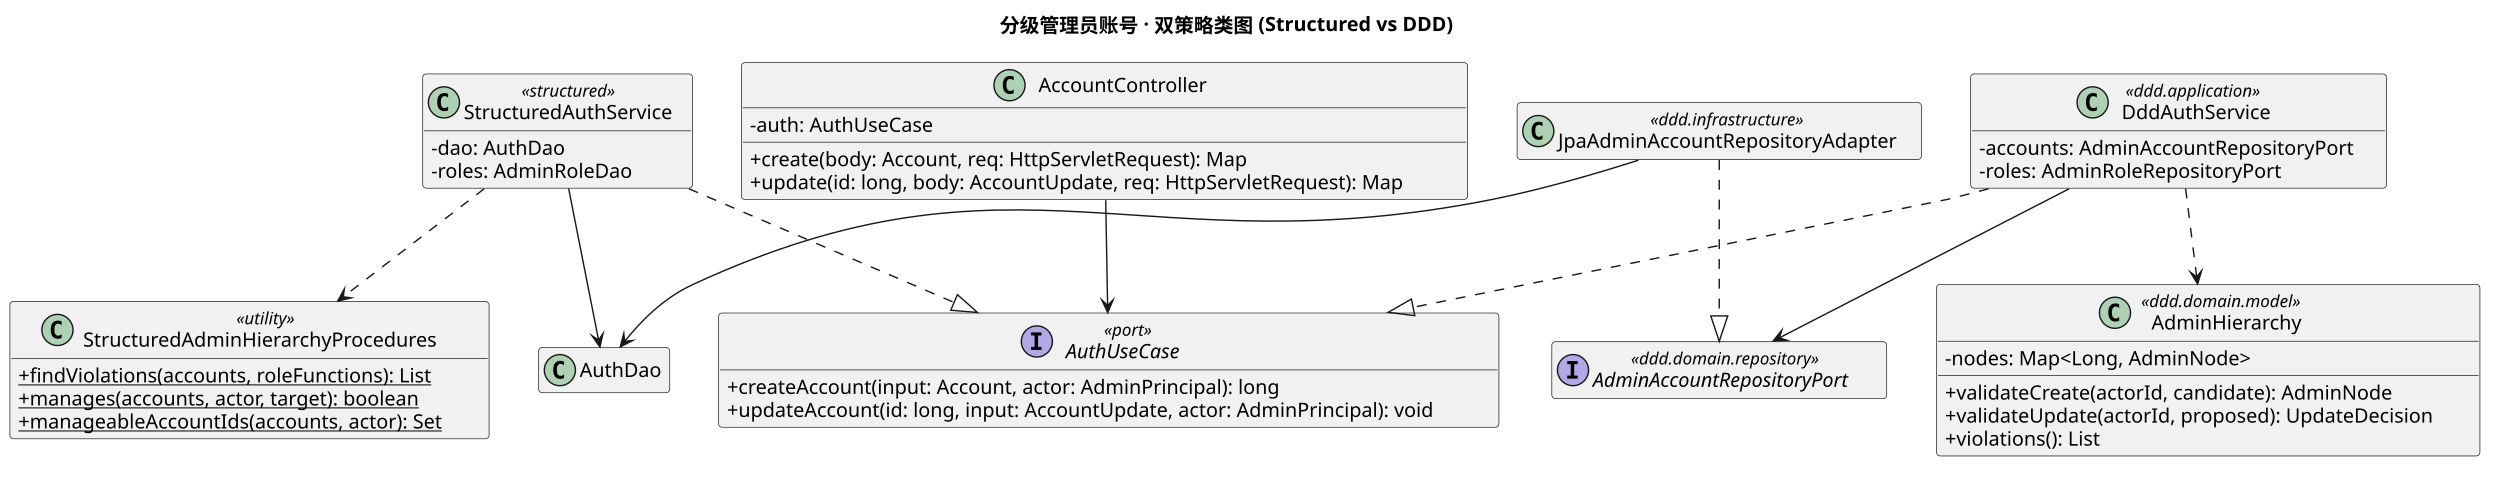
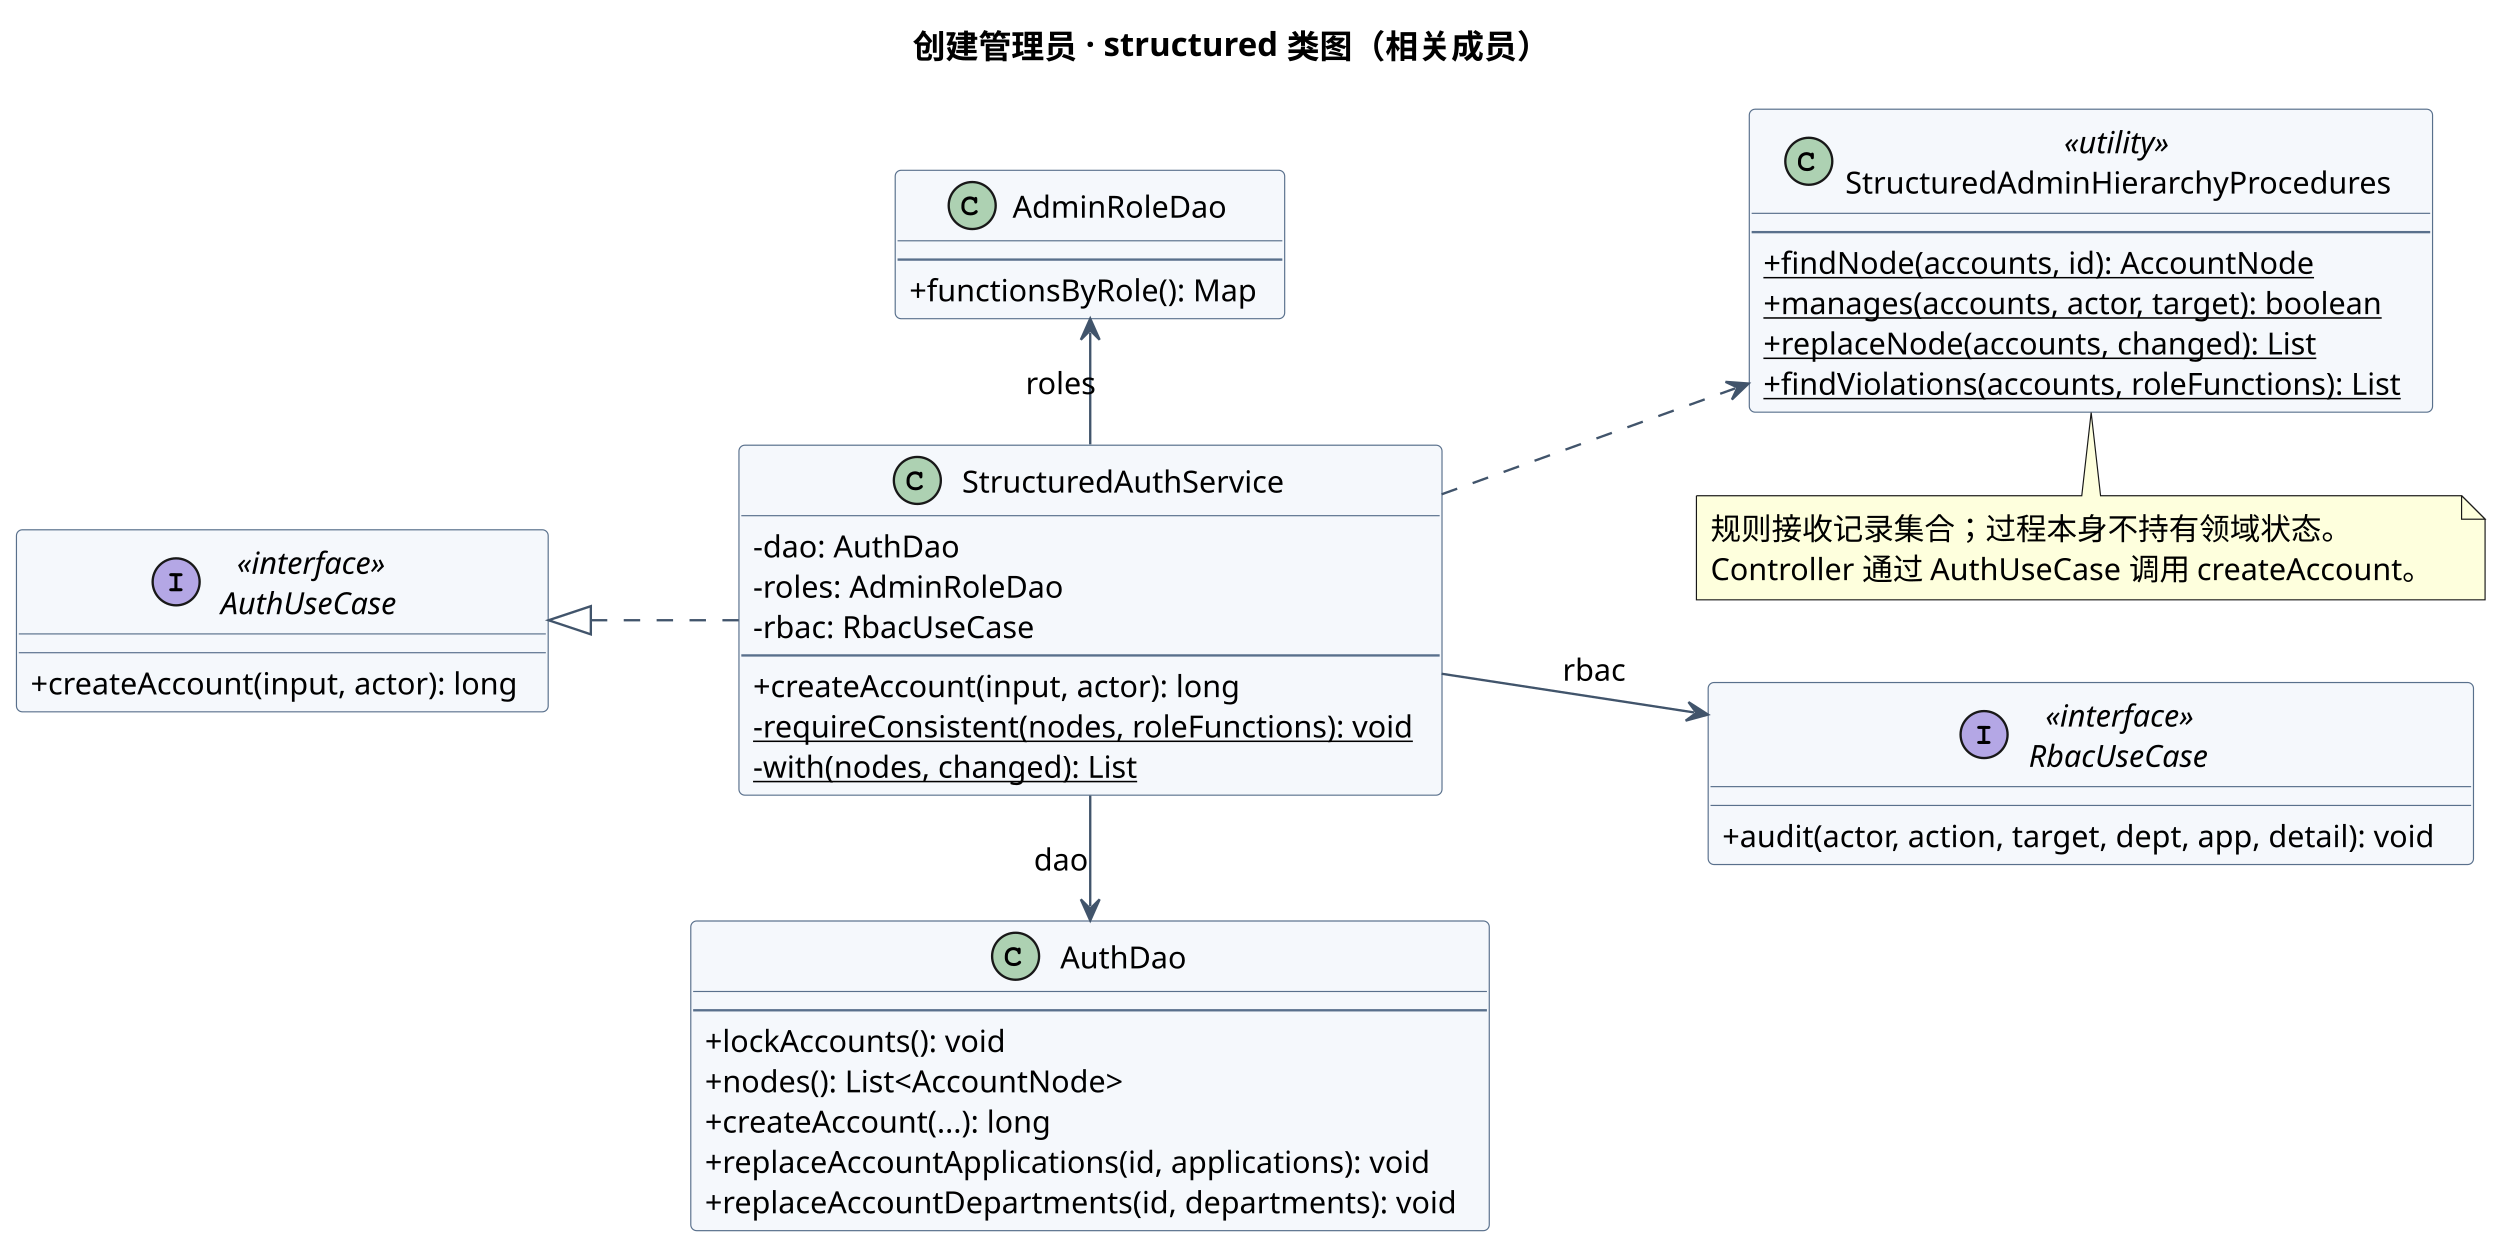
- <svg xmlns="http://www.w3.org/2000/svg" version="1.1" data-diagram-type="CLASS" style="width:1769px;height:337px;background:#FFFFFF;" width="1769px" height="337px" viewBox="0 0 1769 337" zoomAndPan="magnify" preserveAspectRatio="none" contentStyleType="text/css">
+ <svg xmlns="http://www.w3.org/2000/svg" contentStyleType="text/css" data-diagram-type="CLASS" height="530px" preserveAspectRatio="none" style="width:1064px;height:530px;background:#FFFFFF;" version="1.1" viewBox="0 0 1064 530" width="1064px" zoomAndPan="magnify">
  <defs />
-   <g font-family="sans-serif" lengthAdjust="spacing">
-     <g class="title" data-source-line="1">
-       <text x="707.477" y="22.995" fill="#000" font-size="14" textLength="347.832" font-weight="700">分级管理员账号 · 双策略类图 (Structured vs DDD)</text>
+   <g>
+     <text fill="#000000" font-family="Microsoft YaHei" font-size="14" font-weight="bold" lengthAdjust="spacing" textLength="273.861" x="388.393" y="24.814">创建管理员 · structured 类图（相关成员）</text>
+     <g id="elem_U">
+       <rect codeLine="15" fill="#F5F8FC" height="77.473" id="U" rx="2.5" ry="2.5" style="stroke:#59708C;stroke-width:0.5;" width="226.31" x="7" y="225.477" />
+       <ellipse cx="74.965" cy="247.635" fill="#B4A7E5" rx="10" ry="10" style="stroke:#181818;stroke-width:1;" />
+       <path d="M75.512,245.245 L75.512,250.338 L76.824,250.338 Q77.293,250.338 77.496,250.526 Q77.699,250.698 77.699,250.995 Q77.699,251.276 77.496,251.463 Q77.293,251.635 76.824,251.635 L72.902,251.635 Q72.434,251.635 72.231,251.463 Q72.027,251.276 72.027,250.979 Q72.027,250.698 72.231,250.526 Q72.434,250.338 72.902,250.338 L74.215,250.338 L74.215,245.245 L72.902,245.245 Q72.434,245.245 72.231,245.073 Q72.027,244.885 72.027,244.588 Q72.027,244.292 72.231,244.12 Q72.434,243.932 72.902,243.932 L76.824,243.948 Q77.293,243.948 77.496,244.12 Q77.699,244.292 77.699,244.588 Q77.699,244.885 77.496,245.073 Q77.293,245.245 76.824,245.245 L75.512,245.245 Z " fill="#000000" />
+       <text fill="#000000" font-family="Microsoft YaHei" font-size="13" font-style="italic" lengthAdjust="spacing" textLength="68.688" x="100.811" y="244.233">«interface»</text>
+       <text fill="#000000" font-family="Microsoft YaHei" font-size="13" font-style="italic" lengthAdjust="spacing" textLength="82.38" x="93.965" y="261.391">AuthUseCase</text>
+       <line style="stroke:#59708C;stroke-width:0.5;" x1="8" x2="232.31" y1="269.793" y2="269.793" />
+       <line style="stroke:#59708C;stroke-width:0.5;" x1="8" x2="232.31" y1="277.793" y2="277.793" />
+       <text fill="#000000" font-family="Microsoft YaHei" font-size="13" lengthAdjust="spacing" textLength="214.31" x="13" y="295.548">+createAccount(input, actor): long</text>
    </g>
-     <g class="entity" data-qualified-name="AccountController" id="ent0001" data-source-line="5">
-       <rect x="524.66" y="44.297" width="513.765" height="96.891" fill="#F1F1F1" style="stroke:#181818;stroke-width:0.5;" rx="2.5" ry="2.5" />
-       <ellipse cx="714.32" cy="60.297" rx="11" ry="11" fill="#ADD1B2" style="stroke:#181818;stroke-width:1;" />
-       <path d="M717.288,65.938 Q716.71,66.234 716.07,66.375 Q715.429,66.531 714.726,66.531 Q712.226,66.531 710.898,64.891 Q709.585,63.234 709.585,60.109 Q709.585,56.984 710.898,55.328 Q712.226,53.672 714.726,53.672 Q715.429,53.672 716.07,53.828 Q716.726,53.984 717.288,54.281 L717.288,57 Q716.663,56.422 716.07,56.156 Q715.476,55.875 714.851,55.875 Q713.507,55.875 712.82,56.953 Q712.132,58.016 712.132,60.109 Q712.132,62.203 712.82,63.281 Q713.507,64.344 714.851,64.344 Q715.476,64.344 716.07,64.078 Q716.663,63.797 717.288,63.219 L717.288,65.938 Z " fill="#000" />
-       <text x="734.82" y="65.144" fill="#000" font-size="14" textLength="125.945">AccountController</text>
-       <line x1="525.66" y1="76.297" x2="1037.425" y2="76.297" style="stroke:#181818;stroke-width:0.5;" />
-       <text x="530.66" y="93.292" fill="#000" font-size="14" textLength="139.262">-auth: AuthUseCase</text>
-       <line x1="525.66" y1="100.594" x2="1037.425" y2="100.594" style="stroke:#181818;stroke-width:0.5;" />
-       <text x="530.66" y="117.589" fill="#000" font-size="14" textLength="385.424">+create(body: Account, req: HttpServletRequest): Map</text>
-       <text x="530.66" y="133.886" fill="#000" font-size="14" textLength="501.765">+update(id: long, body: AccountUpdate, req: HttpServletRequest): Map</text>
+     <g id="elem_S">
+       <rect codeLine="18" fill="#F5F8FC" height="148.946" id="S" rx="2.5" ry="2.5" style="stroke:#59708C;stroke-width:0.5;" width="299.219" x="314.5" y="189.477" />
+       <ellipse cx="390.422" cy="204.477" fill="#ADD1B2" rx="10" ry="10" style="stroke:#181818;stroke-width:1;" />
+       <path d="M391.359,201.118 Q391.484,200.946 391.625,200.868 Q391.765,200.79 391.937,200.79 Q392.219,200.79 392.39,200.993 Q392.578,201.181 392.578,201.649 L392.578,202.759 Q392.578,203.227 392.39,203.431 Q392.219,203.618 391.937,203.618 Q391.672,203.618 391.515,203.477 Q391.359,203.337 391.281,202.931 Q391.234,202.665 391.109,202.524 Q390.844,202.227 390.375,202.056 Q389.906,201.884 389.437,201.884 Q388.859,201.884 388.359,202.149 Q387.875,202.399 387.5,202.977 Q387.125,203.54 387.125,204.321 L387.125,205.165 Q387.125,206.102 387.812,206.743 Q388.5,207.368 389.703,207.368 Q390.437,207.368 390.937,207.165 Q391.219,207.056 391.547,206.712 Q391.75,206.509 391.859,206.462 Q391.984,206.399 392.125,206.399 Q392.39,206.399 392.578,206.602 Q392.781,206.79 392.781,207.056 Q392.781,207.321 392.515,207.634 Q392.125,208.071 391.515,208.321 Q390.703,208.665 389.719,208.665 Q388.562,208.665 387.625,208.196 Q386.875,207.806 386.344,206.993 Q385.828,206.165 385.828,205.196 L385.828,204.306 Q385.828,203.29 386.297,202.415 Q386.781,201.54 387.609,201.071 Q388.453,200.587 389.39,200.587 Q389.953,200.587 390.437,200.727 Q390.937,200.852 391.359,201.118 Z " fill="#000000" />
+       <text fill="#000000" font-family="Microsoft YaHei" font-size="13" lengthAdjust="spacing" textLength="139.375" x="409.422" y="209.654">StructuredAuthService</text>
+       <line style="stroke:#59708C;stroke-width:0.5;" x1="315.5" x2="612.719" y1="219.477" y2="219.477" />
+       <text fill="#000000" font-family="Microsoft YaHei" font-size="13" lengthAdjust="spacing" textLength="91.724" x="320.5" y="237.233">-dao: AuthDao</text>
+       <text fill="#000000" font-family="Microsoft YaHei" font-size="13" lengthAdjust="spacing" textLength="136.735" x="320.5" y="254.391">-roles: AdminRoleDao</text>
+       <text fill="#000000" font-family="Microsoft YaHei" font-size="13" lengthAdjust="spacing" textLength="122.44" x="320.5" y="271.548">-rbac: RbacUseCase</text>
+       <line style="stroke:#59708C;stroke-width:1;" x1="315.5" x2="612.719" y1="278.951" y2="278.951" />
+       <text fill="#000000" font-family="Microsoft YaHei" font-size="13" lengthAdjust="spacing" textLength="214.31" x="320.5" y="296.706">+createAccount(input, actor): long</text>
+       <text fill="#000000" font-family="Microsoft YaHei" font-size="13" lengthAdjust="spacing" text-decoration="underline" textLength="287.219" x="320.5" y="313.864">-requireConsistent(nodes, roleFunctions): void</text>
+       <text fill="#000000" font-family="Microsoft YaHei" font-size="13" lengthAdjust="spacing" text-decoration="underline" textLength="167.534" x="320.5" y="331.022">-with(nodes, changed): List</text>
    </g>
-     <g class="entity" data-qualified-name="AuthUseCase" id="ent0002" data-source-line="10">
-       <rect x="508.45" y="221.477" width="552.183" height="80.859" fill="#F1F1F1" style="stroke:#181818;stroke-width:0.5;" rx="2.5" ry="2.5" />
-       <ellipse cx="733.677" cy="241.61" rx="11" ry="11" fill="#B4A7E5" style="stroke:#181818;stroke-width:1;" />
-       <path d="M729.599,237.375 L729.599,235.219 L736.99,235.219 L736.99,237.375 L734.521,237.375 L734.521,245.453 L736.99,245.453 L736.99,247.61 L729.599,247.61 L729.599,245.453 L732.068,245.453 L732.068,237.375 L729.599,237.375 Z " fill="#000" />
-       <text x="781.151" y="237.616" fill="#000" font-size="12" textLength="39.281" font-style="italic">«port»</text>
-       <text x="754.177" y="253.441" fill="#000" font-size="14" textLength="93.229" font-style="italic">AuthUseCase</text>
-       <line x1="509.45" y1="261.742" x2="1059.633" y2="261.742" style="stroke:#181818;stroke-width:0.5;" />
-       <text x="514.45" y="278.738" fill="#000" font-size="14" textLength="424.43">+createAccount(input: Account, actor: AdminPrincipal): long</text>
-       <text x="514.45" y="295.034" fill="#000" font-size="14" textLength="540.183">+updateAccount(id: long, input: AccountUpdate, actor: AdminPrincipal): void</text>
+     <g id="elem_Dao">
+       <rect codeLine="27" fill="#F5F8FC" height="131.789" id="Dao" rx="2.5" ry="2.5" style="stroke:#59708C;stroke-width:0.5;" width="339.831" x="294" y="391.978" />
+       <ellipse cx="432.237" cy="406.978" fill="#ADD1B2" rx="10" ry="10" style="stroke:#181818;stroke-width:1;" />
+       <path d="M433.174,403.618 Q433.299,403.446 433.44,403.368 Q433.58,403.29 433.752,403.29 Q434.033,403.29 434.205,403.493 Q434.393,403.681 434.393,404.149 L434.393,405.259 Q434.393,405.728 434.205,405.931 Q434.033,406.118 433.752,406.118 Q433.487,406.118 433.33,405.978 Q433.174,405.837 433.096,405.431 Q433.049,405.165 432.924,405.024 Q432.658,404.728 432.19,404.556 Q431.721,404.384 431.252,404.384 Q430.674,404.384 430.174,404.649 Q429.69,404.899 429.315,405.478 Q428.94,406.04 428.94,406.821 L428.94,407.665 Q428.94,408.603 429.627,409.243 Q430.315,409.868 431.518,409.868 Q432.252,409.868 432.752,409.665 Q433.033,409.556 433.362,409.212 Q433.565,409.009 433.674,408.962 Q433.799,408.899 433.94,408.899 Q434.205,408.899 434.393,409.103 Q434.596,409.29 434.596,409.556 Q434.596,409.821 434.33,410.134 Q433.94,410.571 433.33,410.821 Q432.518,411.165 431.533,411.165 Q430.377,411.165 429.44,410.696 Q428.69,410.306 428.158,409.493 Q427.643,408.665 427.643,407.696 L427.643,406.806 Q427.643,405.79 428.112,404.915 Q428.596,404.04 429.424,403.571 Q430.268,403.087 431.205,403.087 Q431.768,403.087 432.252,403.228 Q432.752,403.353 433.174,403.618 Z " fill="#000000" />
+       <text fill="#000000" font-family="Microsoft YaHei" font-size="13" lengthAdjust="spacing" textLength="55.358" x="451.237" y="412.154">AuthDao</text>
+       <line style="stroke:#59708C;stroke-width:0.5;" x1="295" x2="632.831" y1="421.978" y2="421.978" />
+       <line style="stroke:#59708C;stroke-width:1;" x1="295" x2="632.831" y1="429.978" y2="429.978" />
+       <text fill="#000000" font-family="Microsoft YaHei" font-size="13" lengthAdjust="spacing" textLength="134.818" x="300" y="447.733">+lockAccounts(): void</text>
+       <text fill="#000000" font-family="Microsoft YaHei" font-size="13" lengthAdjust="spacing" textLength="189.401" x="300" y="464.891">+nodes(): List&lt;AccountNode&gt;</text>
+       <text fill="#000000" font-family="Microsoft YaHei" font-size="13" lengthAdjust="spacing" textLength="152.318" x="300" y="482.048">+createAccount(...): long</text>
+       <text fill="#000000" font-family="Microsoft YaHei" font-size="13" lengthAdjust="spacing" textLength="319.395" x="300" y="499.206">+replaceAccountApplications(id, applications): void</text>
+       <text fill="#000000" font-family="Microsoft YaHei" font-size="13" lengthAdjust="spacing" textLength="327.831" x="300" y="516.364">+replaceAccountDepartments(id, departments): void</text>
    </g>
-     <g class="entity" data-qualified-name="StructuredAuthService" id="ent0003" data-source-line="14">
-       <rect x="299.11" y="52.307" width="190.874" height="80.859" fill="#F1F1F1" style="stroke:#181818;stroke-width:0.5;" rx="2.5" ry="2.5" />
-       <ellipse cx="314.11" cy="72.44" rx="11" ry="11" fill="#ADD1B2" style="stroke:#181818;stroke-width:1;" />
-       <path d="M317.079,78.08 Q316.501,78.377 315.86,78.518 Q315.219,78.674 314.516,78.674 Q312.016,78.674 310.688,77.033 Q309.376,75.377 309.376,72.252 Q309.376,69.127 310.688,67.471 Q312.016,65.815 314.516,65.815 Q315.219,65.815 315.86,65.971 Q316.516,66.127 317.079,66.424 L317.079,69.143 Q316.454,68.565 315.86,68.299 Q315.266,68.018 314.641,68.018 Q313.298,68.018 312.61,69.096 Q311.923,70.158 311.923,72.252 Q311.923,74.346 312.61,75.424 Q313.298,76.487 314.641,76.487 Q315.266,76.487 315.86,76.221 Q316.454,75.94 317.079,75.362 L317.079,78.08 Z " fill="#000" />
-       <text x="369.036" y="68.446" fill="#000" font-size="12" textLength="77.021" font-style="italic">«structured»</text>
-       <text x="328.11" y="84.271" fill="#000" font-size="14" textLength="158.874">StructuredAuthService</text>
-       <line x1="300.11" y1="92.572" x2="488.984" y2="92.572" style="stroke:#181818;stroke-width:0.5;" />
-       <text x="305.11" y="109.568" fill="#000" font-size="14" textLength="100.987">-dao: AuthDao</text>
-       <text x="305.11" y="125.864" fill="#000" font-size="14" textLength="151.922">-roles: AdminRoleDao</text>
+     <g id="elem_Roles">
+       <rect codeLine="35" fill="#F5F8FC" height="63.158" id="Roles" rx="2.5" ry="2.5" style="stroke:#59708C;stroke-width:0.5;" width="165.759" x="381" y="72.478" />
+       <ellipse cx="413.768" cy="87.478" fill="#ADD1B2" rx="10" ry="10" style="stroke:#181818;stroke-width:1;" />
+       <path d="M414.705,84.118 Q414.83,83.946 414.971,83.868 Q415.111,83.79 415.283,83.79 Q415.565,83.79 415.736,83.993 Q415.924,84.181 415.924,84.649 L415.924,85.759 Q415.924,86.228 415.736,86.431 Q415.565,86.618 415.283,86.618 Q415.018,86.618 414.861,86.478 Q414.705,86.337 414.627,85.931 Q414.58,85.665 414.455,85.524 Q414.19,85.228 413.721,85.056 Q413.252,84.884 412.783,84.884 Q412.205,84.884 411.705,85.149 Q411.221,85.399 410.846,85.978 Q410.471,86.54 410.471,87.321 L410.471,88.165 Q410.471,89.103 411.158,89.743 Q411.846,90.368 413.049,90.368 Q413.783,90.368 414.283,90.165 Q414.565,90.056 414.893,89.712 Q415.096,89.509 415.205,89.462 Q415.33,89.399 415.471,89.399 Q415.736,89.399 415.924,89.603 Q416.127,89.79 416.127,90.056 Q416.127,90.321 415.861,90.634 Q415.471,91.071 414.861,91.321 Q414.049,91.665 413.065,91.665 Q411.908,91.665 410.971,91.196 Q410.221,90.806 409.69,89.993 Q409.174,89.165 409.174,88.196 L409.174,87.306 Q409.174,86.29 409.643,85.415 Q410.127,84.54 410.955,84.071 Q411.799,83.587 412.736,83.587 Q413.299,83.587 413.783,83.728 Q414.283,83.853 414.705,84.118 Z " fill="#000000" />
+       <text fill="#000000" font-family="Microsoft YaHei" font-size="13" lengthAdjust="spacing" textLength="94.053" x="430.938" y="92.654">AdminRoleDao</text>
+       <line style="stroke:#59708C;stroke-width:0.5;" x1="382" x2="545.759" y1="102.478" y2="102.478" />
+       <line style="stroke:#59708C;stroke-width:1;" x1="382" x2="545.759" y1="110.478" y2="110.478" />
+       <text fill="#000000" font-family="Microsoft YaHei" font-size="13" lengthAdjust="spacing" textLength="153.759" x="387" y="128.233">+functionsByRole(): Map</text>
    </g>
-     <g class="entity" data-qualified-name="StructuredAdminHierarchyProcedures" id="ent0004" data-source-line="18">
-       <rect x="7" y="213.337" width="339.086" height="97.156" fill="#F1F1F1" style="stroke:#181818;stroke-width:0.5;" rx="2.5" ry="2.5" />
-       <ellipse cx="40.642" cy="233.47" rx="11" ry="11" fill="#ADD1B2" style="stroke:#181818;stroke-width:1;" />
-       <path d="M43.611,239.11 Q43.033,239.407 42.392,239.548 Q41.752,239.704 41.049,239.704 Q38.549,239.704 37.221,238.063 Q35.908,236.407 35.908,233.282 Q35.908,230.157 37.221,228.501 Q38.549,226.845 41.049,226.845 Q41.752,226.845 42.392,227.001 Q43.049,227.157 43.611,227.454 L43.611,230.173 Q42.986,229.595 42.392,229.329 Q41.799,229.048 41.174,229.048 Q39.83,229.048 39.142,230.126 Q38.455,231.188 38.455,233.282 Q38.455,235.376 39.142,236.454 Q39.83,237.517 41.174,237.517 Q41.799,237.517 42.392,237.251 Q42.986,236.97 43.611,236.392 L43.611,239.11 Z " fill="#000" />
-       <text x="167.213" y="229.476" fill="#000" font-size="12" textLength="48.803" font-style="italic">«utility»</text>
-       <text x="58.785" y="245.301" fill="#000" font-size="14" textLength="265.658">StructuredAdminHierarchyProcedures</text>
-       <line x1="8" y1="253.602" x2="345.086" y2="253.602" style="stroke:#181818;stroke-width:0.5;" />
-       <text x="13" y="270.598" fill="#000" font-size="14" textLength="317.885" text-decoration="underline">+findViolations(accounts, roleFunctions): List</text>
-       <text x="13" y="286.894" fill="#000" font-size="14" textLength="312.026" text-decoration="underline">+manages(accounts, actor, target): boolean</text>
-       <text x="13" y="303.191" fill="#000" font-size="14" textLength="327.086" text-decoration="underline">+manageableAccountIds(accounts, actor): Set</text>
+     <g id="elem_Rules">
+       <rect codeLine="39" fill="#F5F8FC" height="128.946" id="Rules" rx="2.5" ry="2.5" style="stroke:#59708C;stroke-width:0.5;" width="290.795" x="744.5" y="46.477" />
+       <ellipse cx="769.824" cy="68.635" fill="#ADD1B2" rx="10" ry="10" style="stroke:#181818;stroke-width:1;" />
+       <path d="M770.761,65.276 Q770.886,65.104 771.027,65.026 Q771.168,64.948 771.34,64.948 Q771.621,64.948 771.793,65.151 Q771.98,65.338 771.98,65.807 L771.98,66.916 Q771.98,67.385 771.793,67.588 Q771.621,67.776 771.34,67.776 Q771.074,67.776 770.918,67.635 Q770.761,67.495 770.683,67.088 Q770.636,66.823 770.511,66.682 Q770.246,66.385 769.777,66.213 Q769.308,66.041 768.84,66.041 Q768.261,66.041 767.761,66.307 Q767.277,66.557 766.902,67.135 Q766.527,67.698 766.527,68.479 L766.527,69.323 Q766.527,70.26 767.215,70.901 Q767.902,71.526 769.105,71.526 Q769.84,71.526 770.34,71.323 Q770.621,71.213 770.949,70.87 Q771.152,70.666 771.261,70.62 Q771.386,70.557 771.527,70.557 Q771.793,70.557 771.98,70.76 Q772.183,70.948 772.183,71.213 Q772.183,71.479 771.918,71.791 Q771.527,72.229 770.918,72.479 Q770.105,72.823 769.121,72.823 Q767.965,72.823 767.027,72.354 Q766.277,71.963 765.746,71.151 Q765.23,70.323 765.23,69.354 L765.23,68.463 Q765.23,67.448 765.699,66.573 Q766.183,65.698 767.011,65.229 Q767.855,64.745 768.793,64.745 Q769.355,64.745 769.84,64.885 Q770.34,65.01 770.761,65.276 Z " fill="#000000" />
+       <text fill="#000000" font-family="Microsoft YaHei" font-size="13" font-style="italic" lengthAdjust="spacing" textLength="49.404" x="878.454" y="65.233">«utility»</text>
+       <text fill="#000000" font-family="Microsoft YaHei" font-size="13" lengthAdjust="spacing" textLength="235.631" x="785.34" y="82.391">StructuredAdminHierarchyProcedures</text>
+       <line style="stroke:#59708C;stroke-width:0.5;" x1="745.5" x2="1034.295" y1="90.793" y2="90.793" />
+       <line style="stroke:#59708C;stroke-width:1;" x1="745.5" x2="1034.295" y1="98.793" y2="98.793" />
+       <text fill="#000000" font-family="Microsoft YaHei" font-size="13" lengthAdjust="spacing" text-decoration="underline" textLength="244.08" x="750.5" y="116.548">+findNode(accounts, id): AccountNode</text>
+       <text fill="#000000" font-family="Microsoft YaHei" font-size="13" lengthAdjust="spacing" text-decoration="underline" textLength="271.064" x="750.5" y="133.706">+manages(accounts, actor, target): boolean</text>
+       <text fill="#000000" font-family="Microsoft YaHei" font-size="13" lengthAdjust="spacing" text-decoration="underline" textLength="242.074" x="750.5" y="150.864">+replaceNode(accounts, changed): List</text>
+       <text fill="#000000" font-family="Microsoft YaHei" font-size="13" lengthAdjust="spacing" text-decoration="underline" textLength="278.795" x="750.5" y="168.022">+findViolations(accounts, roleFunctions): List</text>
    </g>
-     <g class="entity" data-qualified-name="DddAuthService" id="ent0005" data-source-line="23">
-       <rect x="1394.42" y="52.307" width="294.249" height="80.859" fill="#F1F1F1" style="stroke:#181818;stroke-width:0.5;" rx="2.5" ry="2.5" />
-       <ellipse cx="1480.741" cy="72.44" rx="11" ry="11" fill="#ADD1B2" style="stroke:#181818;stroke-width:1;" />
-       <path d="M1483.71,78.08 Q1483.131,78.377 1482.491,78.518 Q1481.85,78.674 1481.147,78.674 Q1478.647,78.674 1477.319,77.033 Q1476.006,75.377 1476.006,72.252 Q1476.006,69.127 1477.319,67.471 Q1478.647,65.815 1481.147,65.815 Q1481.85,65.815 1482.491,65.971 Q1483.147,66.127 1483.71,66.424 L1483.71,69.143 Q1483.085,68.565 1482.491,68.299 Q1481.897,68.018 1481.272,68.018 Q1479.928,68.018 1479.241,69.096 Q1478.553,70.158 1478.553,72.252 Q1478.553,74.346 1479.241,75.424 Q1479.928,76.487 1481.272,76.487 Q1481.897,76.487 1482.491,76.221 Q1483.085,75.94 1483.71,75.362 L1483.71,78.08 Z " fill="#000" />
-       <text x="1504.023" y="68.446" fill="#000" font-size="12" textLength="107.543" font-style="italic">«ddd.application»</text>
-       <text x="1501.241" y="84.271" fill="#000" font-size="14" textLength="113.107">DddAuthService</text>
-       <line x1="1395.42" y1="92.572" x2="1687.669" y2="92.572" style="stroke:#181818;stroke-width:0.5;" />
-       <text x="1400.42" y="109.568" fill="#000" font-size="14" textLength="282.249">-accounts: AdminAccountRepositoryPort</text>
-       <text x="1400.42" y="125.864" fill="#000" font-size="14" textLength="227.322">-roles: AdminRoleRepositoryPort</text>
+     <g id="elem_Audit">
+       <rect codeLine="46" fill="#F5F8FC" height="77.473" id="Audit" rx="2.5" ry="2.5" style="stroke:#59708C;stroke-width:0.5;" width="325.714" x="727" y="290.478" />
+       <ellipse cx="844.423" cy="312.635" fill="#B4A7E5" rx="10" ry="10" style="stroke:#181818;stroke-width:1;" />
+       <path d="M844.97,310.245 L844.97,315.338 L846.282,315.338 Q846.751,315.338 846.954,315.526 Q847.157,315.698 847.157,315.995 Q847.157,316.276 846.954,316.463 Q846.751,316.635 846.282,316.635 L842.36,316.635 Q841.891,316.635 841.688,316.463 Q841.485,316.276 841.485,315.979 Q841.485,315.698 841.688,315.526 Q841.891,315.338 842.36,315.338 L843.673,315.338 L843.673,310.245 L842.36,310.245 Q841.891,310.245 841.688,310.073 Q841.485,309.885 841.485,309.588 Q841.485,309.291 841.688,309.12 Q841.891,308.932 842.36,308.932 L846.282,308.948 Q846.751,308.948 846.954,309.12 Q847.157,309.291 847.157,309.588 Q847.157,309.885 846.954,310.073 Q846.751,310.245 846.282,310.245 L844.97,310.245 Z " fill="#000000" />
+       <text fill="#000000" font-family="Microsoft YaHei" font-size="13" font-style="italic" lengthAdjust="spacing" textLength="68.688" x="870.513" y="309.233">«interface»</text>
+       <text fill="#000000" font-family="Microsoft YaHei" font-size="13" font-style="italic" lengthAdjust="spacing" textLength="82.869" x="863.423" y="326.391">RbacUseCase</text>
+       <line style="stroke:#59708C;stroke-width:0.5;" x1="728" x2="1051.714" y1="334.793" y2="334.793" />
+       <line style="stroke:#59708C;stroke-width:0.5;" x1="728" x2="1051.714" y1="342.793" y2="342.793" />
+       <text fill="#000000" font-family="Microsoft YaHei" font-size="13" lengthAdjust="spacing" textLength="313.714" x="733" y="360.548">+audit(actor, action, target, dept, app, detail): void</text>
    </g>
-     <g class="entity" data-qualified-name="AdminHierarchy" id="ent0006" data-source-line="27">
-       <rect x="1370.29" y="201.187" width="384.497" height="121.453" fill="#F1F1F1" style="stroke:#181818;stroke-width:0.5;" rx="2.5" ry="2.5" />
-       <ellipse cx="1496.553" cy="221.32" rx="11" ry="11" fill="#ADD1B2" style="stroke:#181818;stroke-width:1;" />
-       <path d="M1499.522,226.96 Q1498.944,227.257 1498.303,227.398 Q1497.663,227.554 1496.959,227.554 Q1494.459,227.554 1493.131,225.913 Q1491.819,224.257 1491.819,221.132 Q1491.819,218.007 1493.131,216.351 Q1494.459,214.695 1496.959,214.695 Q1497.663,214.695 1498.303,214.851 Q1498.959,215.007 1499.522,215.304 L1499.522,218.023 Q1498.897,217.445 1498.303,217.179 Q1497.709,216.898 1497.084,216.898 Q1495.741,216.898 1495.053,217.976 Q1494.366,219.038 1494.366,221.132 Q1494.366,223.226 1495.053,224.304 Q1495.741,225.367 1497.084,225.367 Q1497.709,225.367 1498.303,225.101 Q1498.897,224.82 1499.522,224.242 L1499.522,226.96 Z " fill="#000" />
-       <text x="1515.053" y="217.326" fill="#000" font-size="12" textLength="127.471" font-style="italic">«ddd.domain.model»</text>
-       <text x="1522.368" y="233.151" fill="#000" font-size="14" textLength="112.841">AdminHierarchy</text>
-       <line x1="1371.29" y1="241.453" x2="1753.787" y2="241.453" style="stroke:#181818;stroke-width:0.5;" />
-       <text x="1376.29" y="258.448" fill="#000" font-size="14" textLength="233.885">-nodes: Map&lt;Long, AdminNode&gt;</text>
-       <line x1="1371.29" y1="265.749" x2="1753.787" y2="265.749" style="stroke:#181818;stroke-width:0.5;" />
-       <text x="1376.29" y="282.744" fill="#000" font-size="14" textLength="343.759">+validateCreate(actorId, candidate): AdminNode</text>
-       <text x="1376.29" y="299.041" fill="#000" font-size="14" textLength="372.497">+validateUpdate(actorId, proposed): UpdateDecision</text>
-       <text x="1376.29" y="315.338" fill="#000" font-size="14" textLength="123.614">+violations(): List</text>
+     <g id="elem_GMN15">
+       <path d="M722,210.977 L722,255.293 A0,0 0 0 0 722,255.293 L1057.647,255.293 A0,0 0 0 0 1057.647,255.293 L1057.647,220.977 L1047.647,210.977 L894,210.977 L890,175.567 L886,210.977 L722,210.977 A0,0 0 0 0 722,210.977 " fill="#FEFFDD" style="stroke:#181818;stroke-width:0.5;" />
+       <path d="M1047.647,210.977 L1047.647,220.977 L1057.647,220.977 L1047.647,210.977 " fill="#FEFFDD" style="stroke:#181818;stroke-width:0.5;" />
+       <text fill="#000000" font-family="Microsoft YaHei" font-size="13" lengthAdjust="spacing" textLength="273" x="728" y="229.733">规则接收记录集合；过程本身不持有领域状态。</text>
+       <text fill="#000000" font-family="Microsoft YaHei" font-size="13" lengthAdjust="spacing" textLength="314.647" x="728" y="246.891">Controller 通过 AuthUseCase 调用 createAccount。</text>
    </g>
-     <g class="entity" data-qualified-name="AdminAccountRepositoryPort" id="ent0007" data-source-line="33">
-       <rect x="1098.06" y="241.777" width="236.962" height="40.266" fill="#F1F1F1" style="stroke:#181818;stroke-width:0.5;" rx="2.5" ry="2.5" />
-       <ellipse cx="1113.06" cy="261.91" rx="11" ry="11" fill="#B4A7E5" style="stroke:#181818;stroke-width:1;" />
-       <path d="M1108.982,257.675 L1108.982,255.519 L1116.373,255.519 L1116.373,257.675 L1113.904,257.675 L1113.904,265.753 L1116.373,265.753 L1116.373,267.91 L1108.982,267.91 L1108.982,265.753 L1111.451,265.753 L1111.451,257.675 L1108.982,257.675 Z " fill="#000" />
-       <text x="1154.017" y="257.916" fill="#000" font-size="12" textLength="151.049" font-style="italic">«ddd.domain.repository»</text>
-       <text x="1127.06" y="273.741" fill="#000" font-size="14" textLength="204.962" font-style="italic">AdminAccountRepositoryPort</text>
+     <g id="link_U_S">
+       <path codeLine="49" d="M251.46,263.978 C277.35,263.978 287.28,263.978 314.44,263.978 " fill="transparent" id="U-backto-S" style="stroke:#41546B;stroke-width:1;stroke-dasharray:7.0,7.0;" />
+       <polygon fill="transparent" points="233.46,263.978,251.46,269.978,251.46,257.978,233.46,263.978" style="stroke:#41546B;stroke-width:1;" />
    </g>
-     <g class="entity" data-qualified-name="JpaAdminAccountRepositoryAdapter" id="ent0008" data-source-line="34">
-       <rect x="1073.5" y="72.607" width="286.092" height="40.266" fill="#F1F1F1" style="stroke:#181818;stroke-width:0.5;" rx="2.5" ry="2.5" />
-       <ellipse cx="1088.5" cy="92.74" rx="11" ry="11" fill="#ADD1B2" style="stroke:#181818;stroke-width:1;" />
-       <path d="M1091.469,98.38 Q1090.891,98.677 1090.25,98.818 Q1089.609,98.974 1088.906,98.974 Q1086.406,98.974 1085.078,97.333 Q1083.766,95.677 1083.766,92.552 Q1083.766,89.427 1085.078,87.771 Q1086.406,86.115 1088.906,86.115 Q1089.609,86.115 1090.25,86.271 Q1090.906,86.427 1091.469,86.724 L1091.469,89.443 Q1090.844,88.865 1090.25,88.599 Q1089.656,88.318 1089.031,88.318 Q1087.688,88.318 1087,89.396 Q1086.313,90.458 1086.313,92.552 Q1086.313,94.646 1087,95.724 Q1087.688,96.787 1089.031,96.787 Q1089.656,96.787 1090.25,96.521 Q1090.844,96.24 1091.469,95.662 L1091.469,98.38 Z " fill="#000" />
-       <text x="1167.785" y="88.746" fill="#000" font-size="12" textLength="123.521" font-style="italic">«ddd.infrastructure»</text>
-       <text x="1102.5" y="104.571" fill="#000" font-size="14" textLength="254.092">JpaAdminAccountRepositoryAdapter</text>
+     <g id="link_S_Dao">
+       <path codeLine="50" d="M464,338.558 C464,356.077 464,368.637 464,385.757 " fill="transparent" id="S-to-Dao" style="stroke:#41546B;stroke-width:1;" />
+       <polygon fill="#41546B" points="464,391.757,468,382.757,464,386.757,460,382.757,464,391.757" style="stroke:#41546B;stroke-width:1;" />
+       <text fill="#000000" font-family="Microsoft YaHei" font-size="13" lengthAdjust="spacing" textLength="23.766" x="440" y="370.483">dao</text>
    </g>
-     <g class="entity" data-qualified-name="AuthDao" id="ent0009" data-source-line="35">
-       <rect x="381.17" y="245.907" width="92.737" height="32" fill="#F1F1F1" style="stroke:#181818;stroke-width:0.5;" rx="2.5" ry="2.5" />
-       <ellipse cx="396.17" cy="261.907" rx="11" ry="11" fill="#ADD1B2" style="stroke:#181818;stroke-width:1;" />
-       <path d="M399.139,267.547 Q398.561,267.844 397.92,267.985 Q397.279,268.141 396.576,268.141 Q394.076,268.141 392.748,266.501 Q391.436,264.844 391.436,261.719 Q391.436,258.594 392.748,256.938 Q394.076,255.282 396.576,255.282 Q397.279,255.282 397.92,255.438 Q398.576,255.594 399.139,255.891 L399.139,258.61 Q398.514,258.032 397.92,257.766 Q397.326,257.485 396.701,257.485 Q395.358,257.485 394.67,258.563 Q393.983,259.626 393.983,261.719 Q393.983,263.813 394.67,264.891 Q395.358,265.954 396.701,265.954 Q397.326,265.954 397.92,265.688 Q398.514,265.407 399.139,264.829 L399.139,267.547 Z " fill="#000" />
-       <text x="410.17" y="266.754" fill="#000" font-size="14" textLength="60.737">AuthDao</text>
+     <g id="link_Roles_S">
+       <path codeLine="51" d="M464,141.597 C464,157.007 464,170.257 464,189.127 " fill="transparent" id="Roles-backto-S" style="stroke:#41546B;stroke-width:1;" />
+       <polygon fill="#41546B" points="464,135.597,460,144.597,464,140.597,468,144.597,464,135.597" style="stroke:#41546B;stroke-width:1;" />
+       <text fill="#000000" font-family="Microsoft YaHei" font-size="13" lengthAdjust="spacing" textLength="30.081" x="436.5" y="167.733">roles</text>
    </g>
-     <g class="link" data-entity-1="ent0001" data-entity-2="ent0002" id="lnk10" data-source-line="37" data-link-type="dependency">
-       <path d="M782.4,141.647 C782.85,166.827 783.31,192.328 783.74,216.178" style="stroke:#181818;stroke-width:1;" fill="none" id="AccountController-to-AuthUseCase" codeLine="37" />
-       <polygon points="783.83,221.177,787.667,212.106,783.74,216.178,779.668,212.25,783.83,221.177" fill="#181818" style="stroke:#181818;stroke-width:1;stroke-linejoin:miter;stroke-miterlimit:10;" />
+     <g id="link_S_Rules">
+       <path codeLine="52" d="M613.59,210.357 C655.96,195.067 696.416,180.475 738.556,165.265 " fill="transparent" id="S-to-Rules" style="stroke:#41546B;stroke-width:1;stroke-dasharray:7.0,7.0;" />
+       <polygon fill="#41546B" points="744.2,163.227,734.376,162.521,739.497,164.925,737.093,170.046,744.2,163.227" style="stroke:#41546B;stroke-width:1;" />
    </g>
-     <g class="link" data-entity-1="ent0003" data-entity-2="ent0002" id="lnk11" data-source-line="38" data-link-type="extension">
-       <path d="M487.46,133.567 C549.19,160.027 613.396,187.544 675.116,214.004" style="stroke:#181818;stroke-width:1;stroke-dasharray:7,7;" fill="none" id="StructuredAuthService-to-AuthUseCase" codeLine="38" />
-       <polygon points="691.66,221.097,677.48,208.49,672.752,219.519,691.66,221.097" fill="none" style="stroke:#181818;stroke-width:1;stroke-linejoin:miter;stroke-miterlimit:10;" />
-     </g>
-     <g class="link" data-entity-1="ent0005" data-entity-2="ent0002" id="lnk12" data-source-line="39" data-link-type="extension">
-       <path d="M1407.09,133.597 C1397.11,136.257 1387.19,138.817 1377.54,141.187 C1376.29,141.487 1171.894,182.746 999.904,217.456" style="stroke:#181818;stroke-width:1;stroke-dasharray:7,7;" fill="none" id="DddAuthService-to-AuthUseCase" codeLine="39" />
-       <polygon points="982.26,221.017,1001.091,223.337,998.717,211.575,982.26,221.017" fill="none" style="stroke:#181818;stroke-width:1;stroke-linejoin:miter;stroke-miterlimit:10;" />
-     </g>
-     <g class="link" data-entity-1="ent0003" data-entity-2="ent0004" id="lnk13" data-source-line="40" data-link-type="dependency">
-       <path d="M342.6,133.567 C311.5,157.417 275.728,184.854 242.918,210.014" style="stroke:#181818;stroke-width:1;stroke-dasharray:7,7;" fill="none" id="StructuredAuthService-to-StructuredAdminHierarchyProcedures" codeLine="40" />
-       <polygon points="238.95,213.057,248.526,210.754,242.918,210.014,243.658,204.406,238.95,213.057" fill="#181818" style="stroke:#181818;stroke-width:1;stroke-linejoin:miter;stroke-miterlimit:10;" />
-     </g>
-     <g class="link" data-entity-1="ent0003" data-entity-2="ent0009" id="lnk14" data-source-line="41" data-link-type="dependency">
-       <path d="M402.36,133.357 C409.45,169.277 418.56,215.432 423.55,240.662" style="stroke:#181818;stroke-width:1;" fill="none" id="StructuredAuthService-to-AuthDao" codeLine="41" />
-       <polygon points="424.52,245.567,426.698,235.962,423.55,240.662,418.85,237.514,424.52,245.567" fill="#181818" style="stroke:#181818;stroke-width:1;stroke-linejoin:miter;stroke-miterlimit:10;" />
-     </g>
-     <g class="link" data-entity-1="ent0005" data-entity-2="ent0006" id="lnk15" data-source-line="42" data-link-type="dependency">
-       <path d="M1546.52,133.357 C1549.05,153.537 1551.567,173.536 1554.387,196.006" style="stroke:#181818;stroke-width:1;stroke-dasharray:7,7;" fill="none" id="DddAuthService-to-AdminHierarchy" codeLine="42" />
-       <polygon points="1555.01,200.967,1557.858,191.539,1554.387,196.006,1549.92,192.535,1555.01,200.967" fill="#181818" style="stroke:#181818;stroke-width:1;stroke-linejoin:miter;stroke-miterlimit:10;" />
-     </g>
-     <g class="link" data-entity-1="ent0005" data-entity-2="ent0007" id="lnk16" data-source-line="43" data-link-type="dependency">
-       <path d="M1464.11,133.567 C1398.02,167.567 1310.236,212.72 1259.046,239.05" style="stroke:#181818;stroke-width:1;" fill="none" id="DddAuthService-to-AdminAccountRepositoryPort" codeLine="43" />
-       <polygon points="1254.6,241.337,1264.433,240.777,1259.046,239.05,1260.774,233.663,1254.6,241.337" fill="#181818" style="stroke:#181818;stroke-width:1;stroke-linejoin:miter;stroke-miterlimit:10;" />
-     </g>
-     <g class="link" data-entity-1="ent0008" data-entity-2="ent0007" id="lnk17" data-source-line="44" data-link-type="extension">
-       <path d="M1216.54,113.247 C1216.54,145.457 1216.54,191.397 1216.54,223.527" style="stroke:#181818;stroke-width:1;stroke-dasharray:7,7;" fill="none" id="JpaAdminAccountRepositoryAdapter-to-AdminAccountRepositoryPort" codeLine="44" />
-       <polygon points="1216.54,241.527,1222.54,223.527,1210.54,223.527,1216.54,241.527" fill="none" style="stroke:#181818;stroke-width:1;stroke-linejoin:miter;stroke-miterlimit:10;" />
-     </g>
-     <g class="link" data-entity-1="ent0008" data-entity-2="ent0009" id="lnk18" data-source-line="45" data-link-type="dependency">
-       <path d="M1159.42,113.317 C1128.92,123.067 1090.55,134.227 1055.54,141.187 C807.86,190.407 719.84,95.397 490.54,201.187 C469.06,211.097 453.359,227.417 442.009,241.567" style="stroke:#181818;stroke-width:1;" fill="none" id="JpaAdminAccountRepositoryAdapter-to-AuthDao" codeLine="45" />
-       <polygon points="438.88,245.467,447.632,240.949,442.009,241.567,441.391,235.944,438.88,245.467" fill="#181818" style="stroke:#181818;stroke-width:1;stroke-linejoin:miter;stroke-miterlimit:10;" />
+     <g id="link_S_Audit">
+       <path codeLine="53" d="M613.59,286.757 C650.23,292.377 683.729,297.508 720.979,303.218 " fill="transparent" id="S-to-Audit" style="stroke:#41546B;stroke-width:1;" />
+       <polygon fill="#41546B" points="726.91,304.127,718.62,298.81,721.968,303.37,717.408,306.718,726.91,304.127" style="stroke:#41546B;stroke-width:1;" />
+       <text fill="#000000" font-family="Microsoft YaHei" font-size="13" lengthAdjust="spacing" textLength="26.971" x="665" y="289.733">rbac</text>
    </g>
  </g>
</svg>
